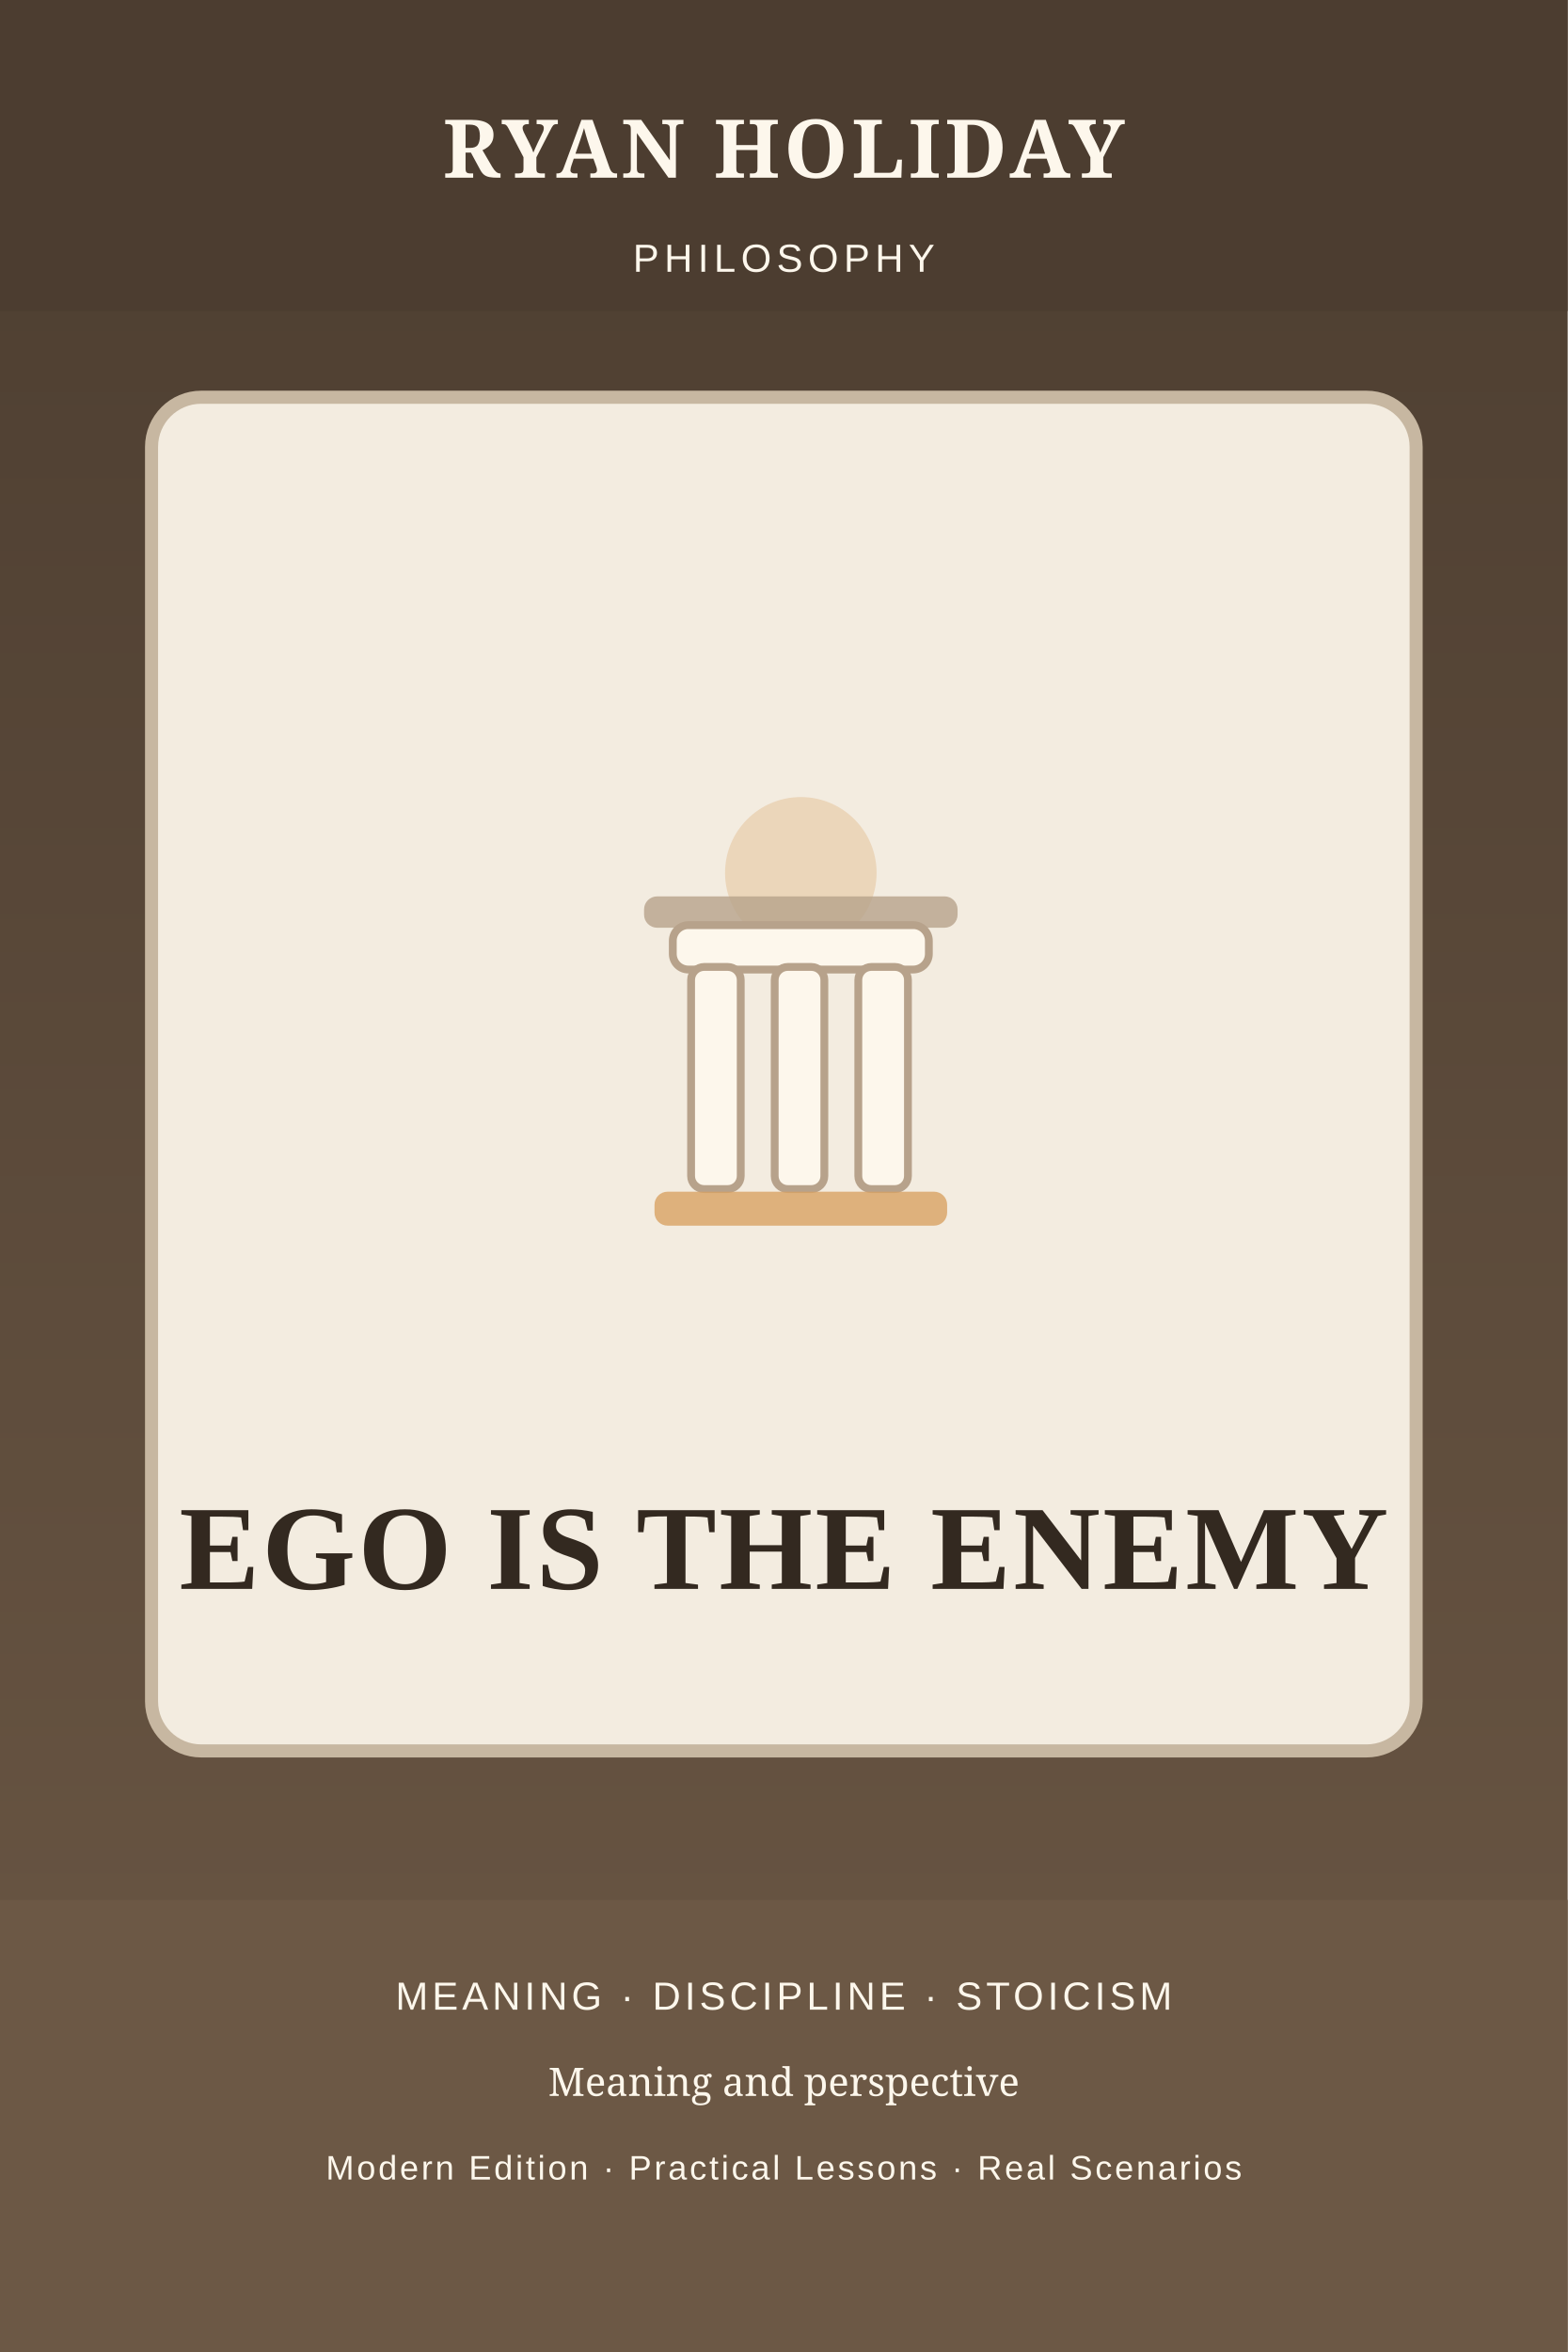
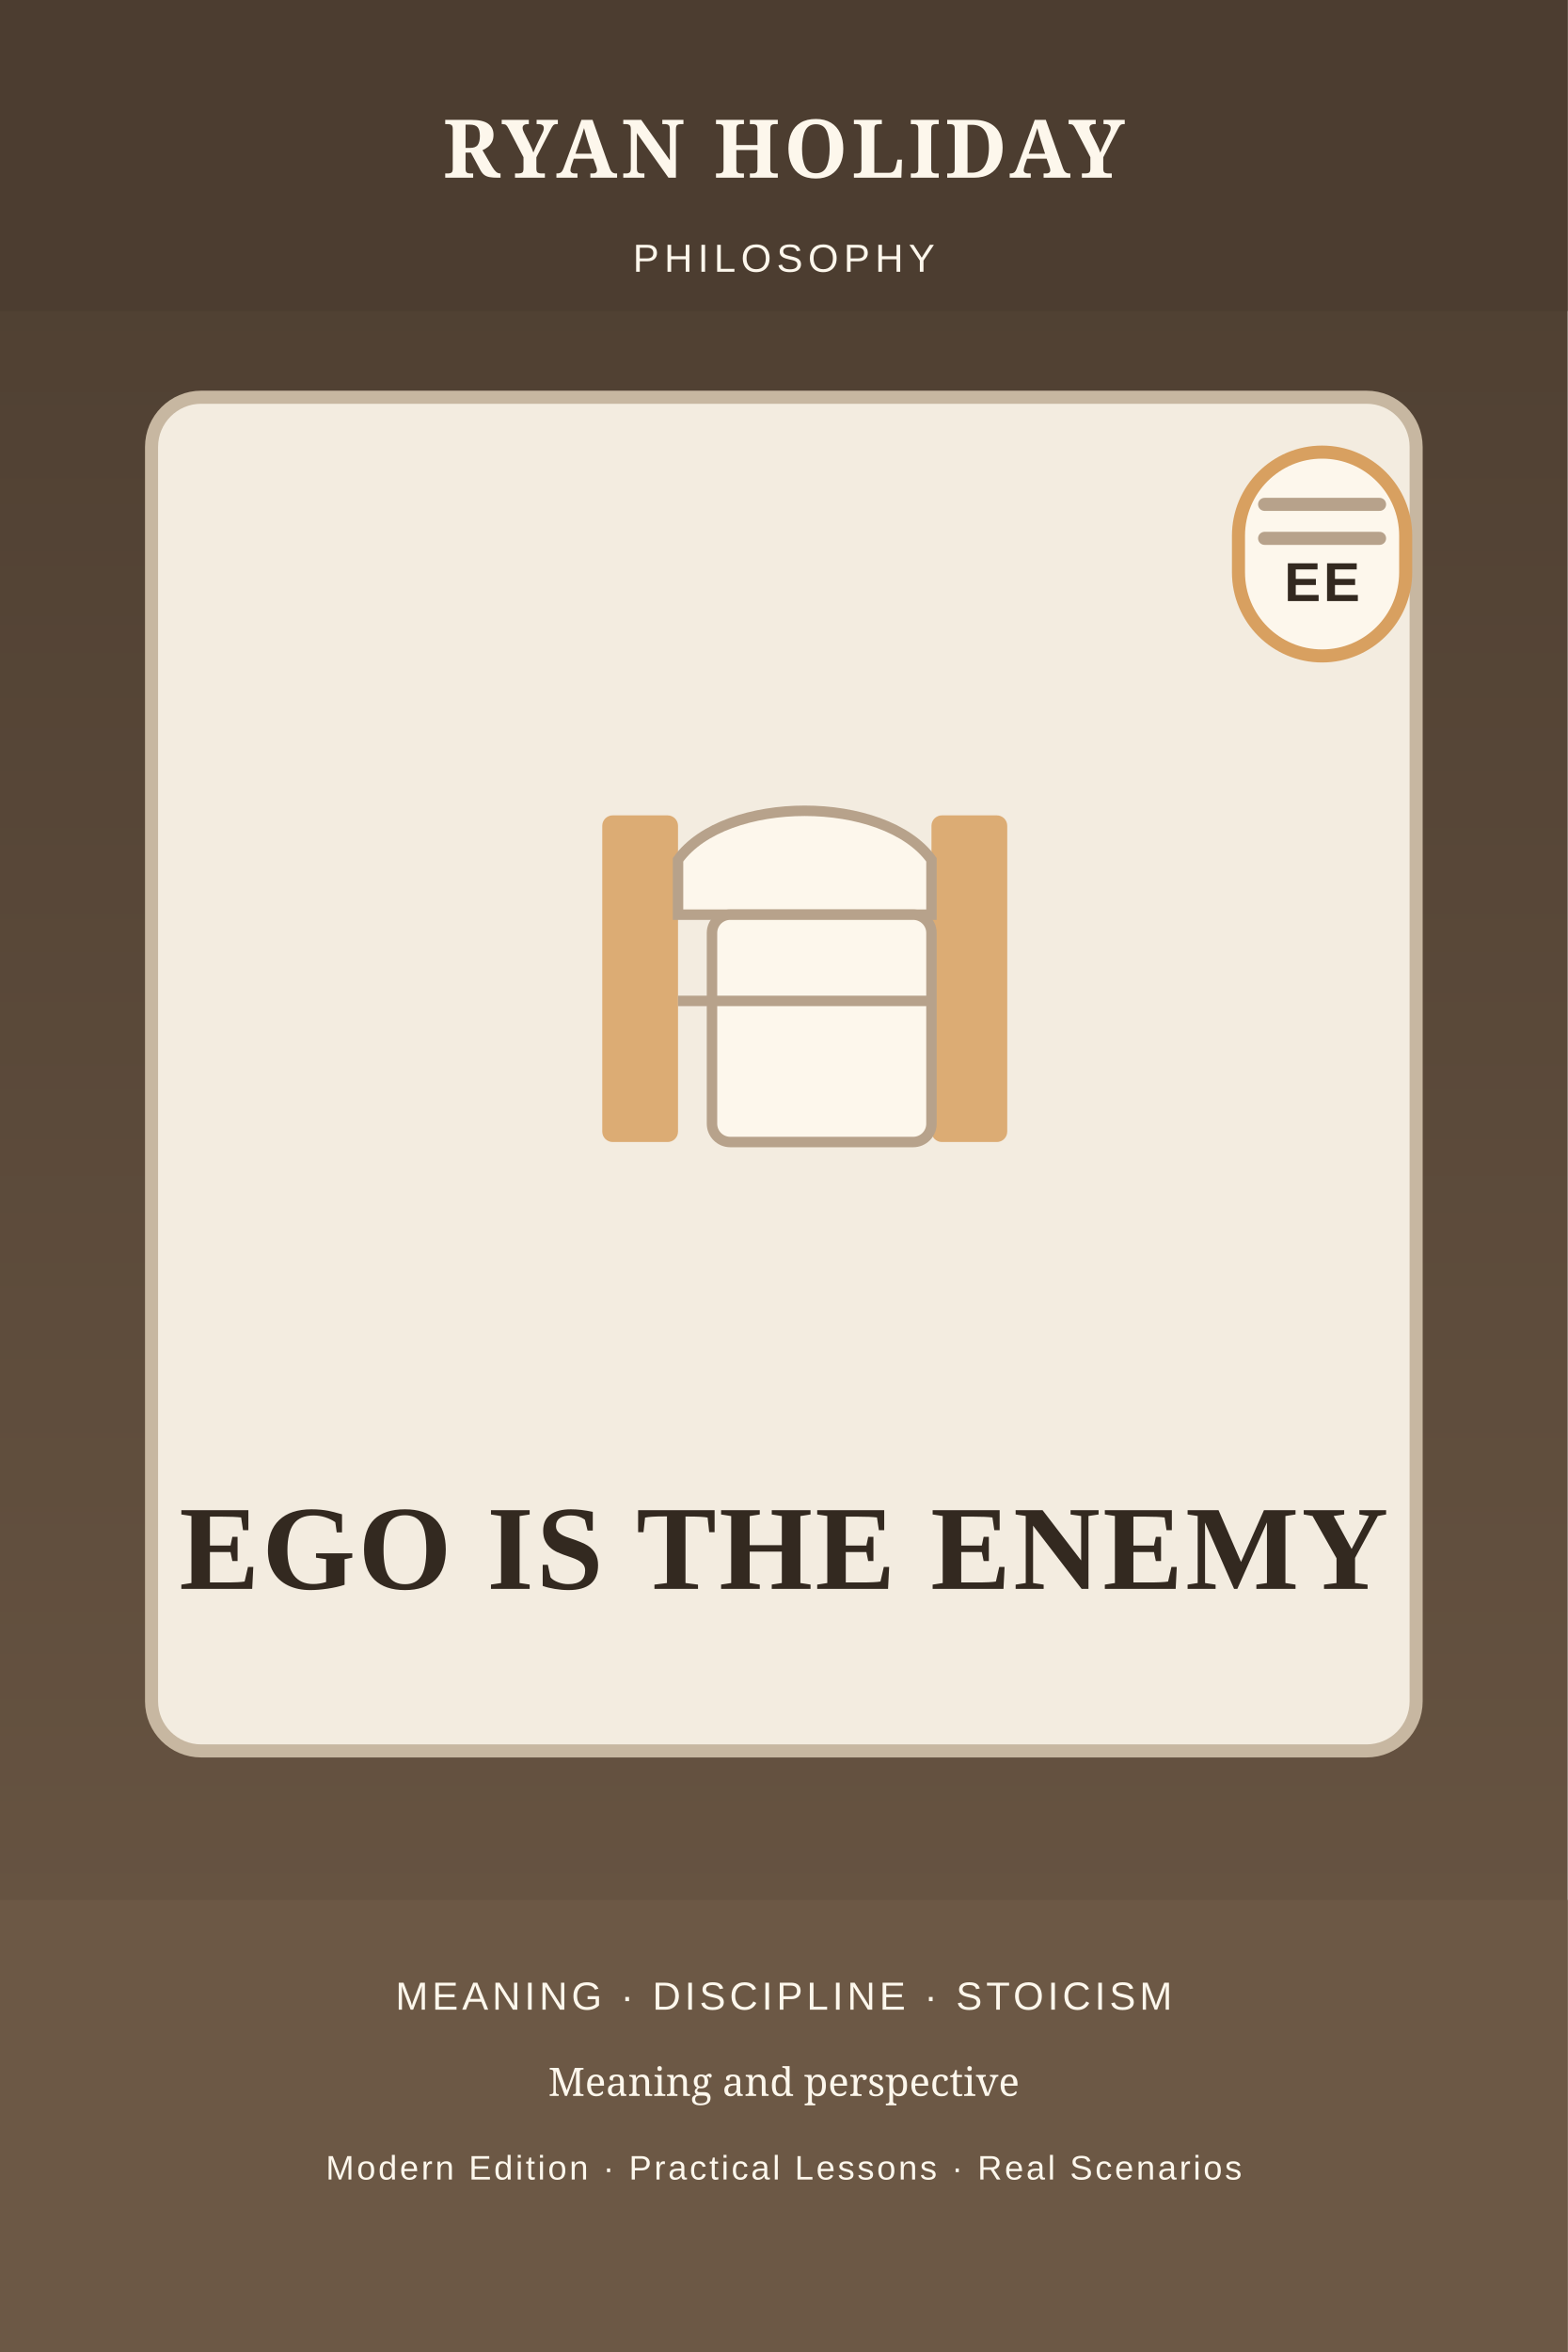
<svg xmlns="http://www.w3.org/2000/svg" width="1200" height="1800" viewBox="0 0 1200 1800" fill="none" role="img" aria-labelledby="title desc">
  <defs>
    <linearGradient id="g714027957" x1="0" y1="0" x2="0" y2="1800" gradientUnits="userSpaceOnUse">
      <stop offset="0%" stop-color="#4C3D30" />
      <stop offset="100%" stop-color="#6C5845" />
    </linearGradient>
  </defs>
  <rect width="1200" height="1800" fill="url(#g714027957)" />
  <circle cx="600" cy="840" r="420" fill="#B7A28B" opacity="0.16" />
  <circle cx="600" cy="840" r="300" fill="#FDF7EC" opacity="0.16" />
  <circle cx="628" cy="842" r="210" fill="#D8A060" opacity="0.18" />
  <circle cx="572" cy="838" r="130" fill="#FDF7EC" opacity="0.34" />
  <rect x="116" y="304" width="968" height="1036" rx="38" fill="#F3ECE0" stroke="#C7B7A1" stroke-width="10" />
-   <g transform="translate(423 556)">
-     <circle cx="190" cy="112" r="58" fill="#D8A060" opacity="0.3" />
-     <rect x="70" y="130" width="240" height="24" rx="10" fill="#B7A28B" opacity="0.8" />
-     <rect x="92" y="152" width="196" height="34" rx="12" fill="#FDF7EC" stroke="#B7A28B" stroke-width="6" />
-     <g fill="#FDF7EC" stroke="#B7A28B" stroke-width="6">
-       <rect x="106" y="184" width="38" height="170" rx="10" />
-       <rect x="170" y="184" width="38" height="170" rx="10" />
-       <rect x="234" y="184" width="38" height="170" rx="10" />
-     </g>
-     <rect x="78" y="356" width="224" height="26" rx="10" fill="#D8A060" opacity="0.78" />
+   <g transform="translate(419 568)">
+     <rect x="42" y="56" width="58" height="250" rx="8" fill="#D8A060" opacity="0.84" />
+     <rect x="294" y="56" width="58" height="250" rx="8" fill="#D8A060" opacity="0.84" />
+     <path d="M100 90 C136 40 258 40 294 90 V132 H100 Z" fill="#FDF7EC" stroke="#B7A28B" stroke-width="8" />
+     <rect x="126" y="132" width="168" height="174" rx="14" fill="#FDF7EC" stroke="#B7A28B" stroke-width="8" />
+     <line x1="100" y1="198" x2="294" y2="198" stroke="#B7A28B" stroke-width="8" />
+   </g>
+   <g transform="translate(924 332)">
+     <rect x="24" y="14" width="128" height="156" rx="64" fill="#FDF7EC" stroke="#D8A060" stroke-width="10" />
+     <path d="M44 54 H132" stroke="#B7A28B" stroke-width="10" stroke-linecap="round" />
+     <path d="M44 80 H132" stroke="#B7A28B" stroke-width="10" stroke-linecap="round" />
+     <text x="88" y="128" text-anchor="middle" fill="#332920" font-family="'Trebuchet MS', Arial, sans-serif" font-size="42" font-weight="700" letter-spacing="2">EE</text>
  </g>
  <rect x="0" y="0" width="1200" height="238" fill="#4C3D30" opacity="0.93" />
  <rect x="0" y="1454" width="1200" height="346" fill="#6C5845" opacity="0.95" />
  <text x="600" y="136" text-anchor="middle" fill="#FDF7EC" font-family="Georgia, serif" font-size="62" font-weight="700" letter-spacing="3">RYAN HOLIDAY</text>
  <text x="600" y="208" text-anchor="middle" fill="#FDF7EC" font-family="'Trebuchet MS', Arial, sans-serif" font-size="30" letter-spacing="4">PHILOSOPHY</text>
  <text x="600" y="1216" text-anchor="middle" fill="#332920" font-family="Georgia, 'Times New Roman', serif" font-size="92" font-weight="700" letter-spacing="2">EGO IS THE ENEMY</text>
  <text x="600" y="1538" text-anchor="middle" fill="#FDF7EC" font-family="'Trebuchet MS', Arial, sans-serif" font-size="30" letter-spacing="3">MEANING  ·  DISCIPLINE  ·  STOICISM</text>
  <text x="600" y="1604" text-anchor="middle" fill="#FDF7EC" font-family="Georgia, serif" font-size="30">Meaning and perspective</text>
  <text x="600" y="1668" text-anchor="middle" fill="#FDF7EC" font-family="'Trebuchet MS', Arial, sans-serif" font-size="26" letter-spacing="2">Modern Edition · Practical Lessons · Real Scenarios</text>
</svg>
